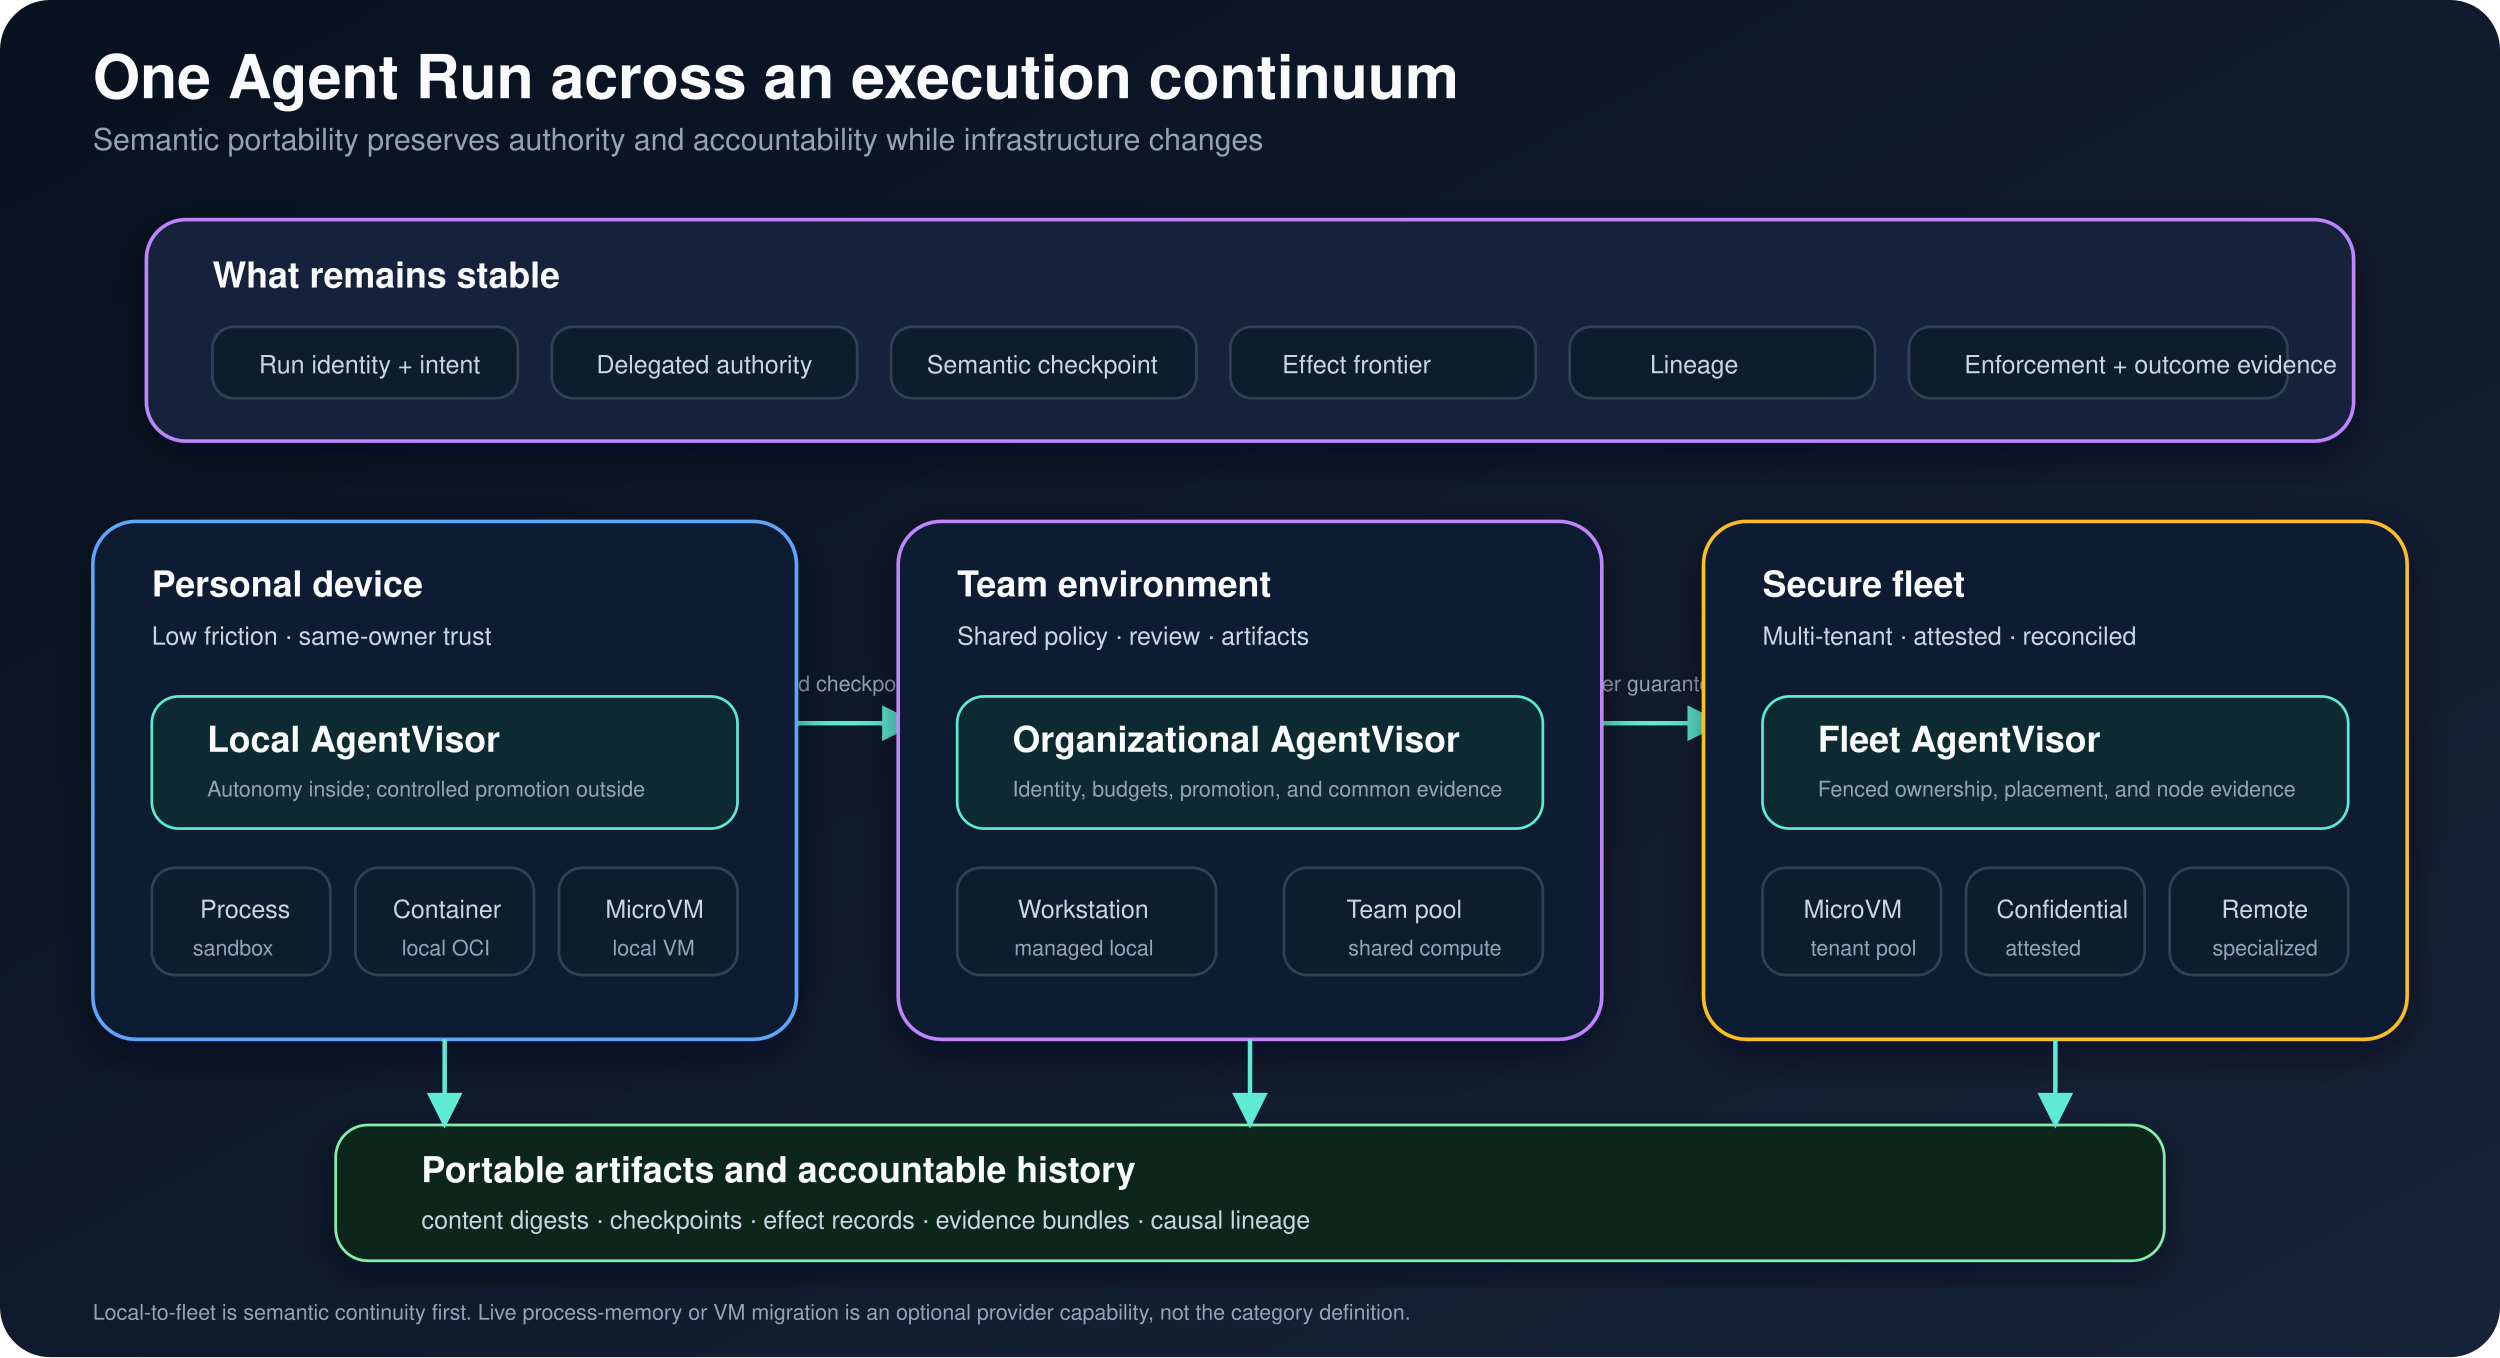
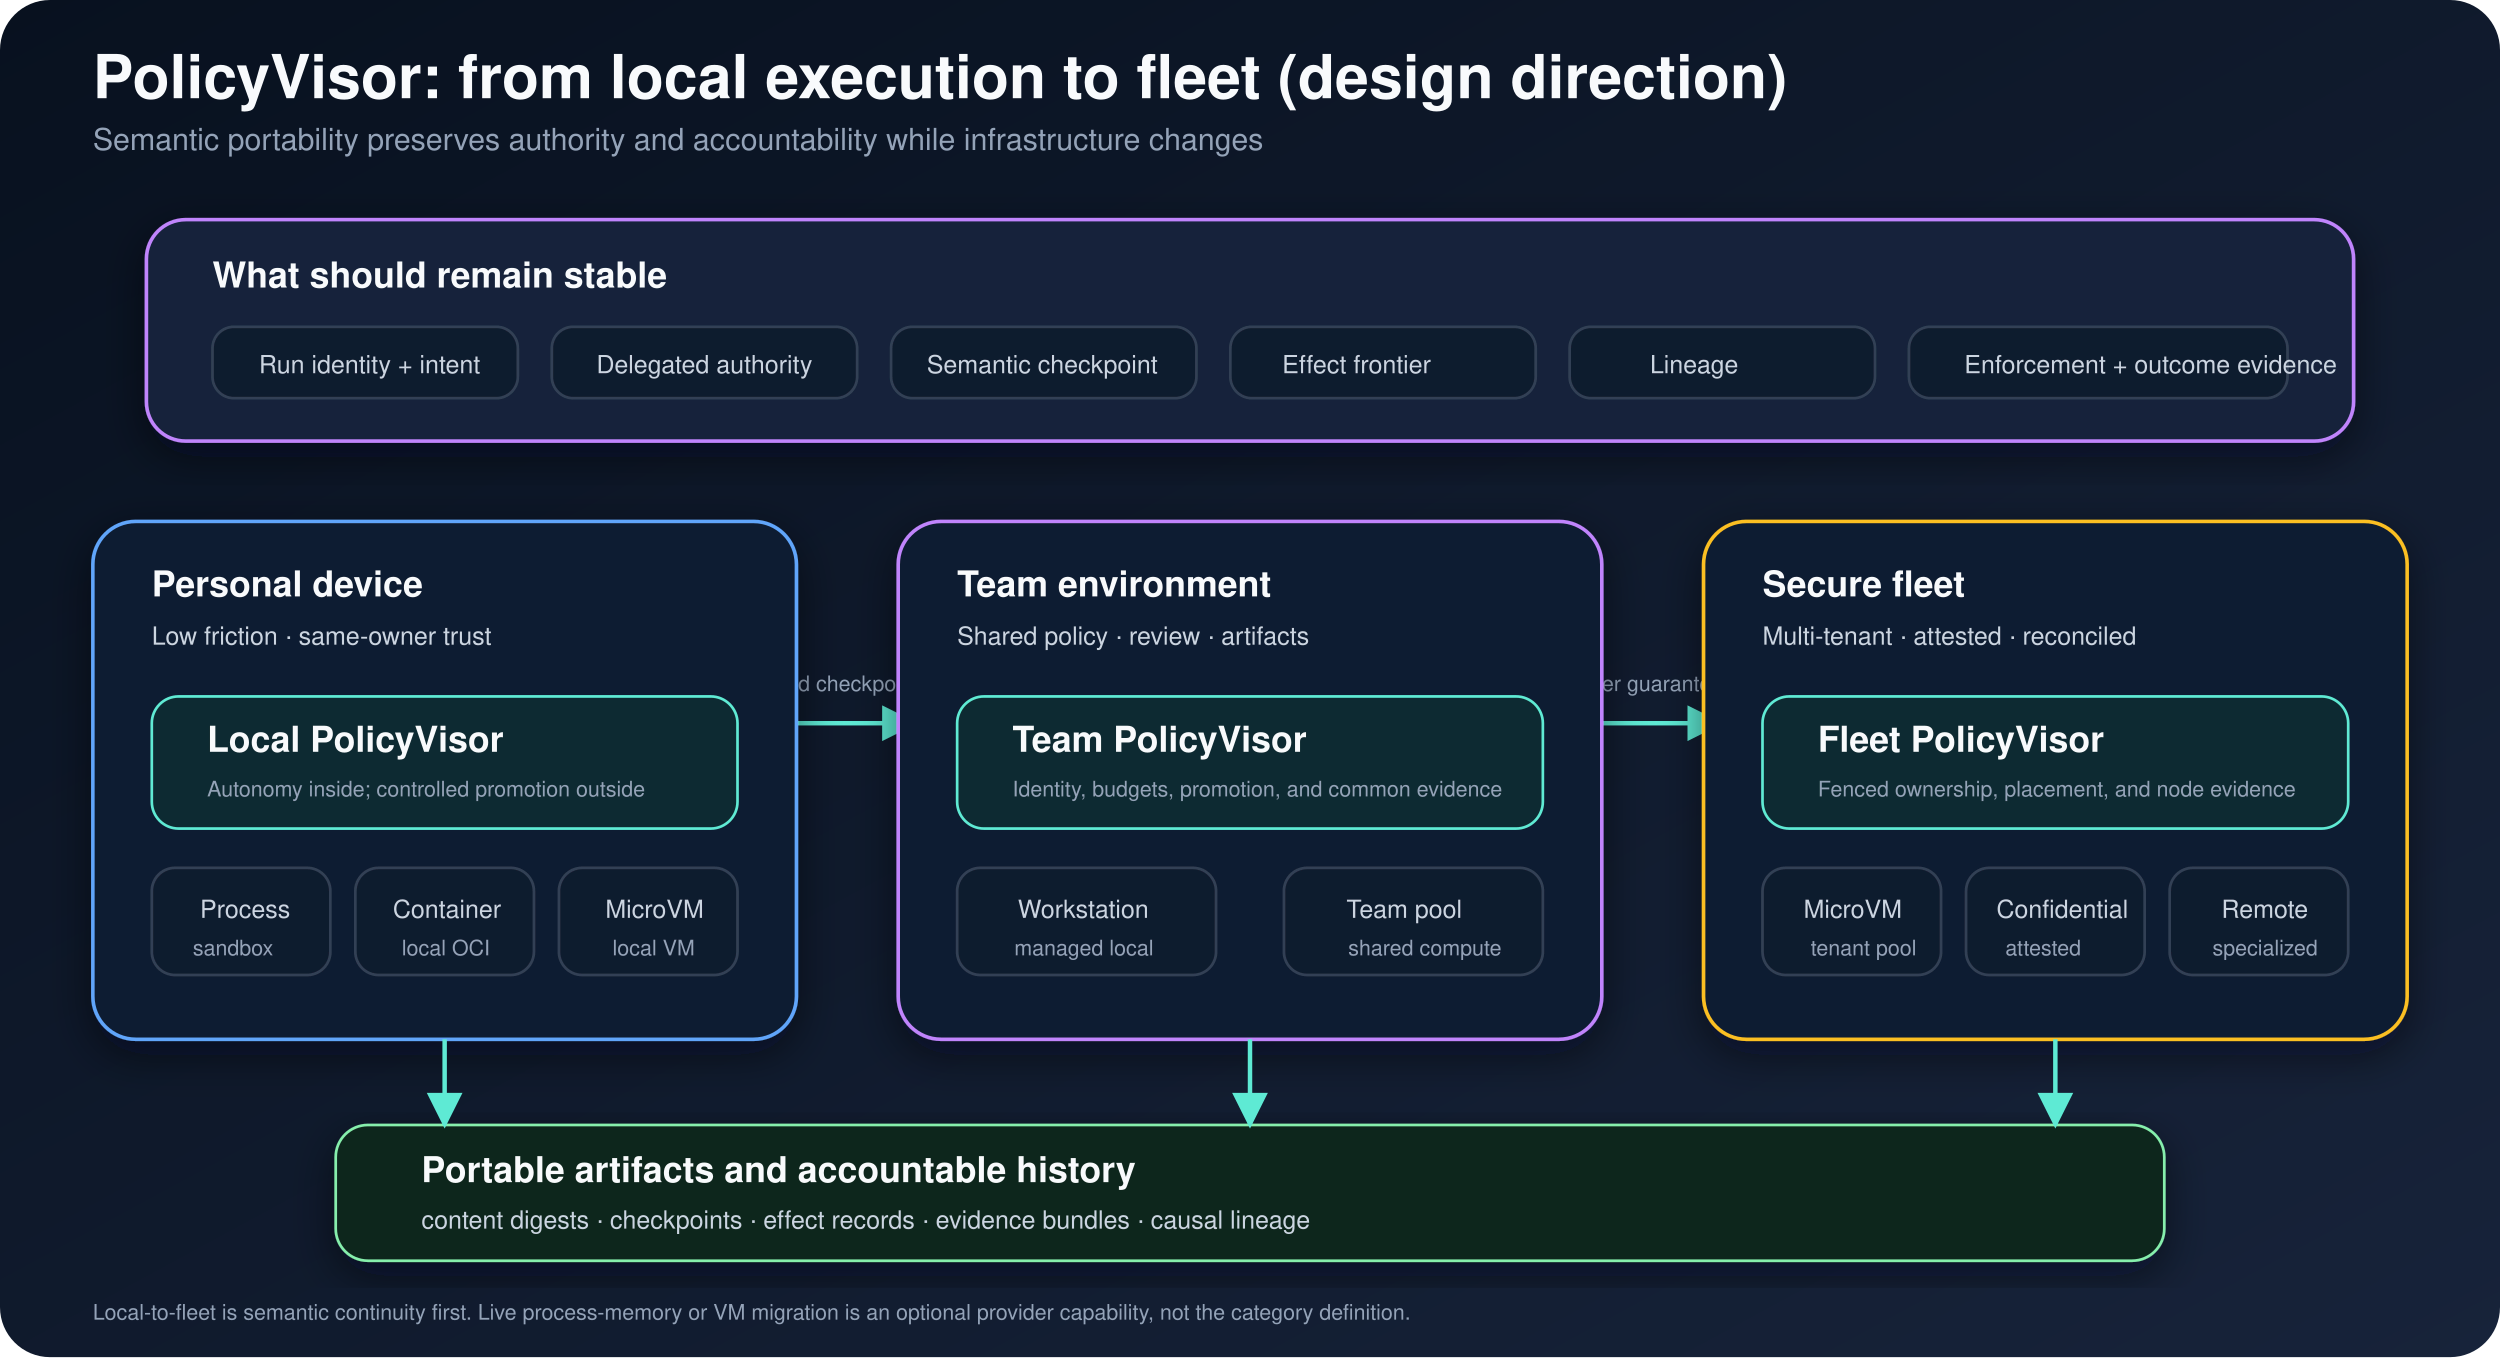
<svg xmlns="http://www.w3.org/2000/svg" width="1400" height="760" viewBox="0 0 1400 760" role="img" aria-labelledby="title desc">
  <defs>
    <linearGradient id="bg" x1="0" y1="0" x2="1" y2="1">
      <stop offset="0" stop-color="#08111f" />
      <stop offset="1" stop-color="#17233a" />
    </linearGradient>
    <filter id="shadow" x="-20%" y="-20%" width="140%" height="140%">
      <feDropShadow dx="0" dy="8" stdDeviation="12" flood-color="#020617" flood-opacity="0.5" />
    </filter>
    <marker id="arrow" viewBox="0 0 10 10" refX="9" refY="5" markerWidth="8" markerHeight="8" orient="auto-start-reverse">
      <path d="M0 0L10 5L0 10z" fill="#5eead4" />
    </marker>
    <style>
      text { font-family: -apple-system, BlinkMacSystemFont, "Segoe UI", Helvetica, Arial, sans-serif; }
      .title { font-size: 34px; font-weight: 700; fill: #f8fafc; }
      .subtitle { font-size: 17px; font-weight: 400; fill: #94a3b8; }
      .label { font-size: 20px; font-weight: 700; fill: #f8fafc; }
      .small { font-size: 14px; font-weight: 500; fill: #cbd5e1; }
      .tiny { font-size: 12px; font-weight: 500; fill: #94a3b8; }
      .card { fill: #111c2e; stroke: #334155; stroke-width: 1.5; }
      .line { fill: none; stroke: #5eead4; stroke-width: 2.5; marker-end: url(#arrow); }
    </style>
  </defs>
  <rect width="1400" height="760" rx="28" fill="url(#bg)" />
-   <text x="52" y="55" class="title">One Agent Run across an execution continuum</text>
+   <text x="52" y="55" class="title">PolicyVisor: from local execution to fleet (design direction)</text>
  <text x="52" y="84" class="subtitle">Semantic portability preserves authority and accountability while infrastructure changes</text>
  <g filter="url(#shadow)">
    <rect x="82" y="123" width="1236" height="124" rx="22" fill="#14233a" stroke="#c084fc" stroke-width="2" />
-     <text x="119" y="161" class="label">What remains stable</text>
+     <text x="119" y="161" class="label">What should remain stable</text>
    <rect x="119" y="183" width="171" height="40" rx="12" class="card" />
    <text x="145" y="209" class="small">Run identity + intent</text>
    <rect x="309" y="183" width="171" height="40" rx="12" class="card" />
    <text x="334" y="209" class="small">Delegated authority</text>
    <rect x="499" y="183" width="171" height="40" rx="12" class="card" />
    <text x="519" y="209" class="small">Semantic checkpoint</text>
    <rect x="689" y="183" width="171" height="40" rx="12" class="card" />
    <text x="718" y="209" class="small">Effect frontier</text>
    <rect x="879" y="183" width="171" height="40" rx="12" class="card" />
    <text x="924" y="209" class="small">Lineage</text>
    <rect x="1069" y="183" width="212" height="40" rx="12" class="card" />
    <text x="1100" y="209" class="small">Enforcement + outcome evidence</text>
  </g>
  <path d="M249 405H512" class="line" />
  <path d="M700 405H963" class="line" />
  <text x="341" y="387" class="tiny">promote artifacts and checkpoints</text>
  <text x="788" y="387" class="tiny">schedule with stronger guarantees</text>
  <g filter="url(#shadow)">
    <rect x="52" y="292" width="394" height="290" rx="24" fill="#101d31" stroke="#60a5fa" stroke-width="2" />
    <text x="85" y="334" class="label">Personal device</text>
    <text x="85" y="361" class="small">Low friction · same-owner trust</text>
    <rect x="85" y="390" width="328" height="74" rx="15" fill="#102b31" stroke="#5eead4" stroke-width="1.5" />
-     <text x="116" y="421" class="label">Local AgentVisor</text>
+     <text x="116" y="421" class="label">Local PolicyVisor</text>
    <text x="116" y="446" class="tiny">Autonomy inside; controlled promotion outside</text>
    <rect x="85" y="486" width="100" height="60" rx="13" class="card" />
    <text x="112" y="514" class="small">Process</text>
    <text x="108" y="535" class="tiny">sandbox</text>
    <rect x="199" y="486" width="100" height="60" rx="13" class="card" />
    <text x="220" y="514" class="small">Container</text>
    <text x="225" y="535" class="tiny">local OCI</text>
    <rect x="313" y="486" width="100" height="60" rx="13" class="card" />
    <text x="339" y="514" class="small">MicroVM</text>
    <text x="343" y="535" class="tiny">local VM</text>
  </g>
  <g filter="url(#shadow)">
    <rect x="503" y="292" width="394" height="290" rx="24" fill="#101d31" stroke="#c084fc" stroke-width="2" />
    <text x="536" y="334" class="label">Team environment</text>
    <text x="536" y="361" class="small">Shared policy · review · artifacts</text>
    <rect x="536" y="390" width="328" height="74" rx="15" fill="#102b31" stroke="#5eead4" stroke-width="1.5" />
-     <text x="567" y="421" class="label">Organizational AgentVisor</text>
+     <text x="567" y="421" class="label">Team PolicyVisor</text>
    <text x="567" y="446" class="tiny">Identity, budgets, promotion, and common evidence</text>
    <rect x="536" y="486" width="145" height="60" rx="13" class="card" />
    <text x="570" y="514" class="small">Workstation</text>
    <text x="568" y="535" class="tiny">managed local</text>
    <rect x="719" y="486" width="145" height="60" rx="13" class="card" />
    <text x="754" y="514" class="small">Team pool</text>
    <text x="755" y="535" class="tiny">shared compute</text>
  </g>
  <g filter="url(#shadow)">
    <rect x="954" y="292" width="394" height="290" rx="24" fill="#101d31" stroke="#fbbf24" stroke-width="2" />
    <text x="987" y="334" class="label">Secure fleet</text>
    <text x="987" y="361" class="small">Multi-tenant · attested · reconciled</text>
    <rect x="987" y="390" width="328" height="74" rx="15" fill="#102b31" stroke="#5eead4" stroke-width="1.5" />
-     <text x="1018" y="421" class="label">Fleet AgentVisor</text>
+     <text x="1018" y="421" class="label">Fleet PolicyVisor</text>
    <text x="1018" y="446" class="tiny">Fenced ownership, placement, and node evidence</text>
    <rect x="987" y="486" width="100" height="60" rx="13" class="card" />
    <text x="1010" y="514" class="small">MicroVM</text>
    <text x="1014" y="535" class="tiny">tenant pool</text>
    <rect x="1101" y="486" width="100" height="60" rx="13" class="card" />
    <text x="1118" y="514" class="small">Confidential</text>
    <text x="1123" y="535" class="tiny">attested</text>
    <rect x="1215" y="486" width="100" height="60" rx="13" class="card" />
    <text x="1244" y="514" class="small">Remote</text>
    <text x="1239" y="535" class="tiny">specialized</text>
  </g>
  <g filter="url(#shadow)">
    <rect x="188" y="630" width="1024" height="76" rx="18" fill="#10281e" stroke="#86efac" stroke-width="1.5" />
    <text x="236" y="662" class="label">Portable artifacts and accountable history</text>
    <text x="236" y="688" class="small">content digests · checkpoints · effect records · evidence bundles · causal lineage</text>
  </g>
  <path d="M249 582V630" class="line" />
  <path d="M700 582V630" class="line" />
  <path d="M1151 582V630" class="line" />
  <text x="52" y="739" class="tiny">Local-to-fleet is semantic continuity first. Live process-memory or VM migration is an optional provider capability, not the category definition.</text>
</svg>
